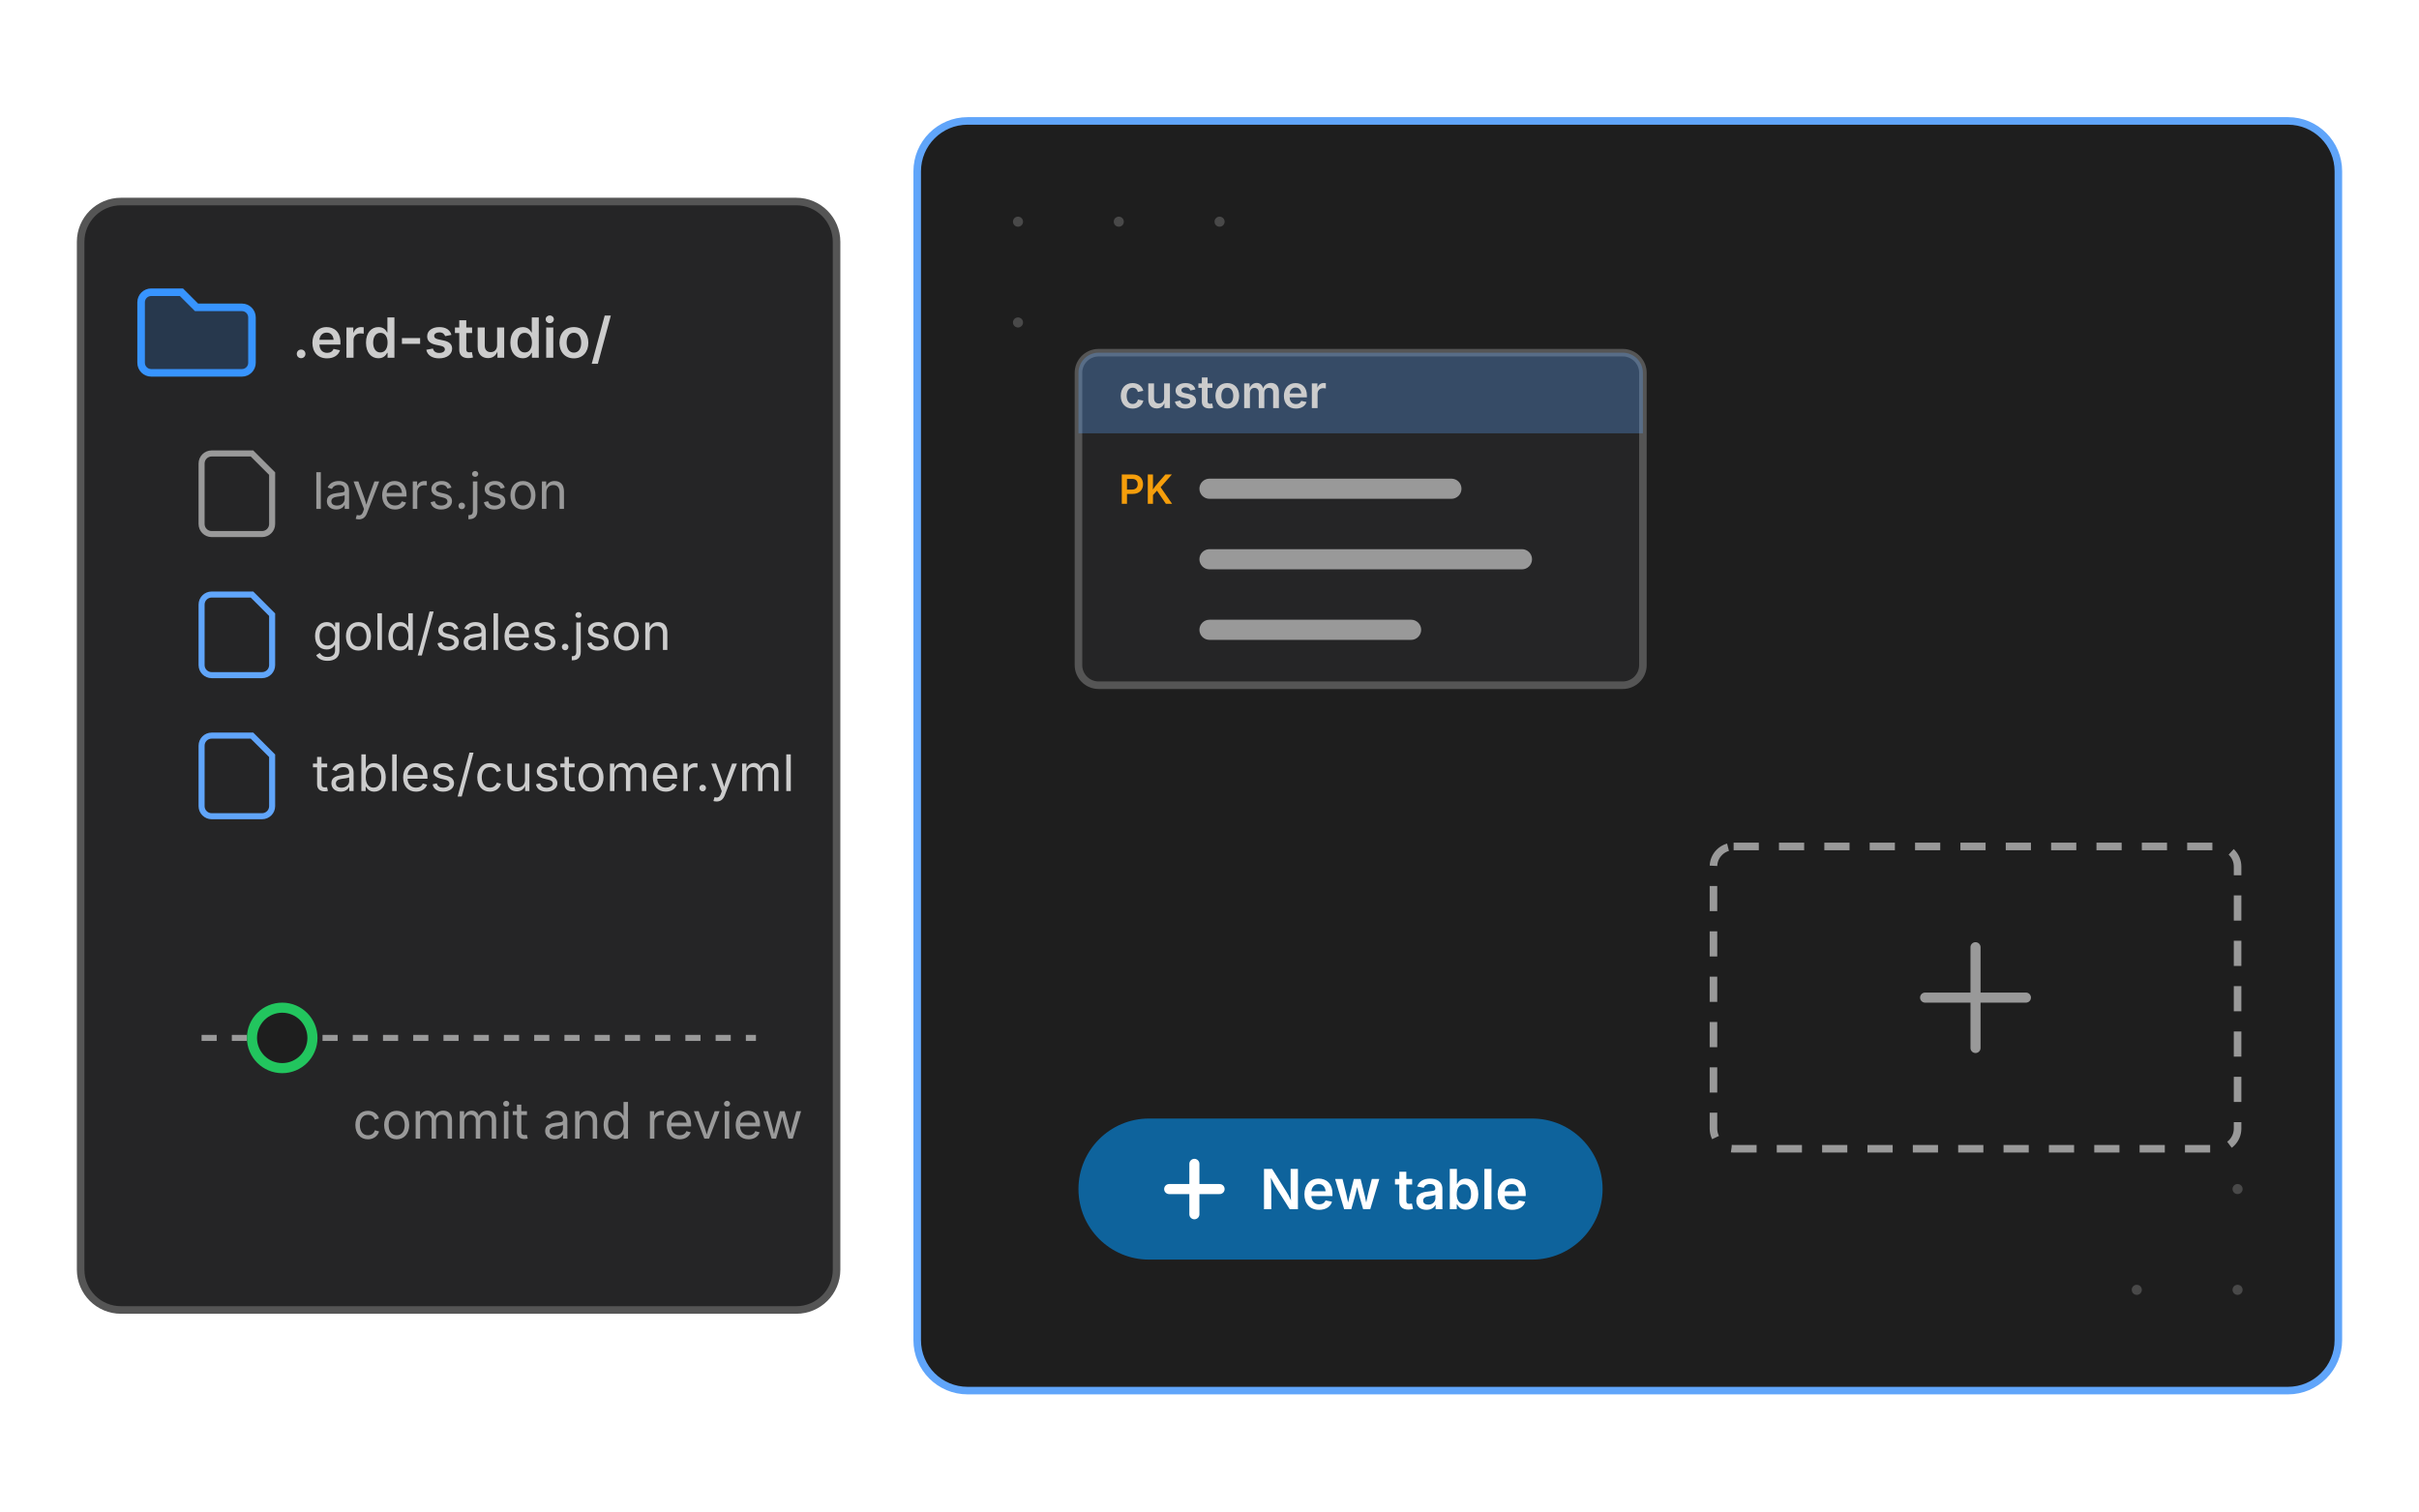
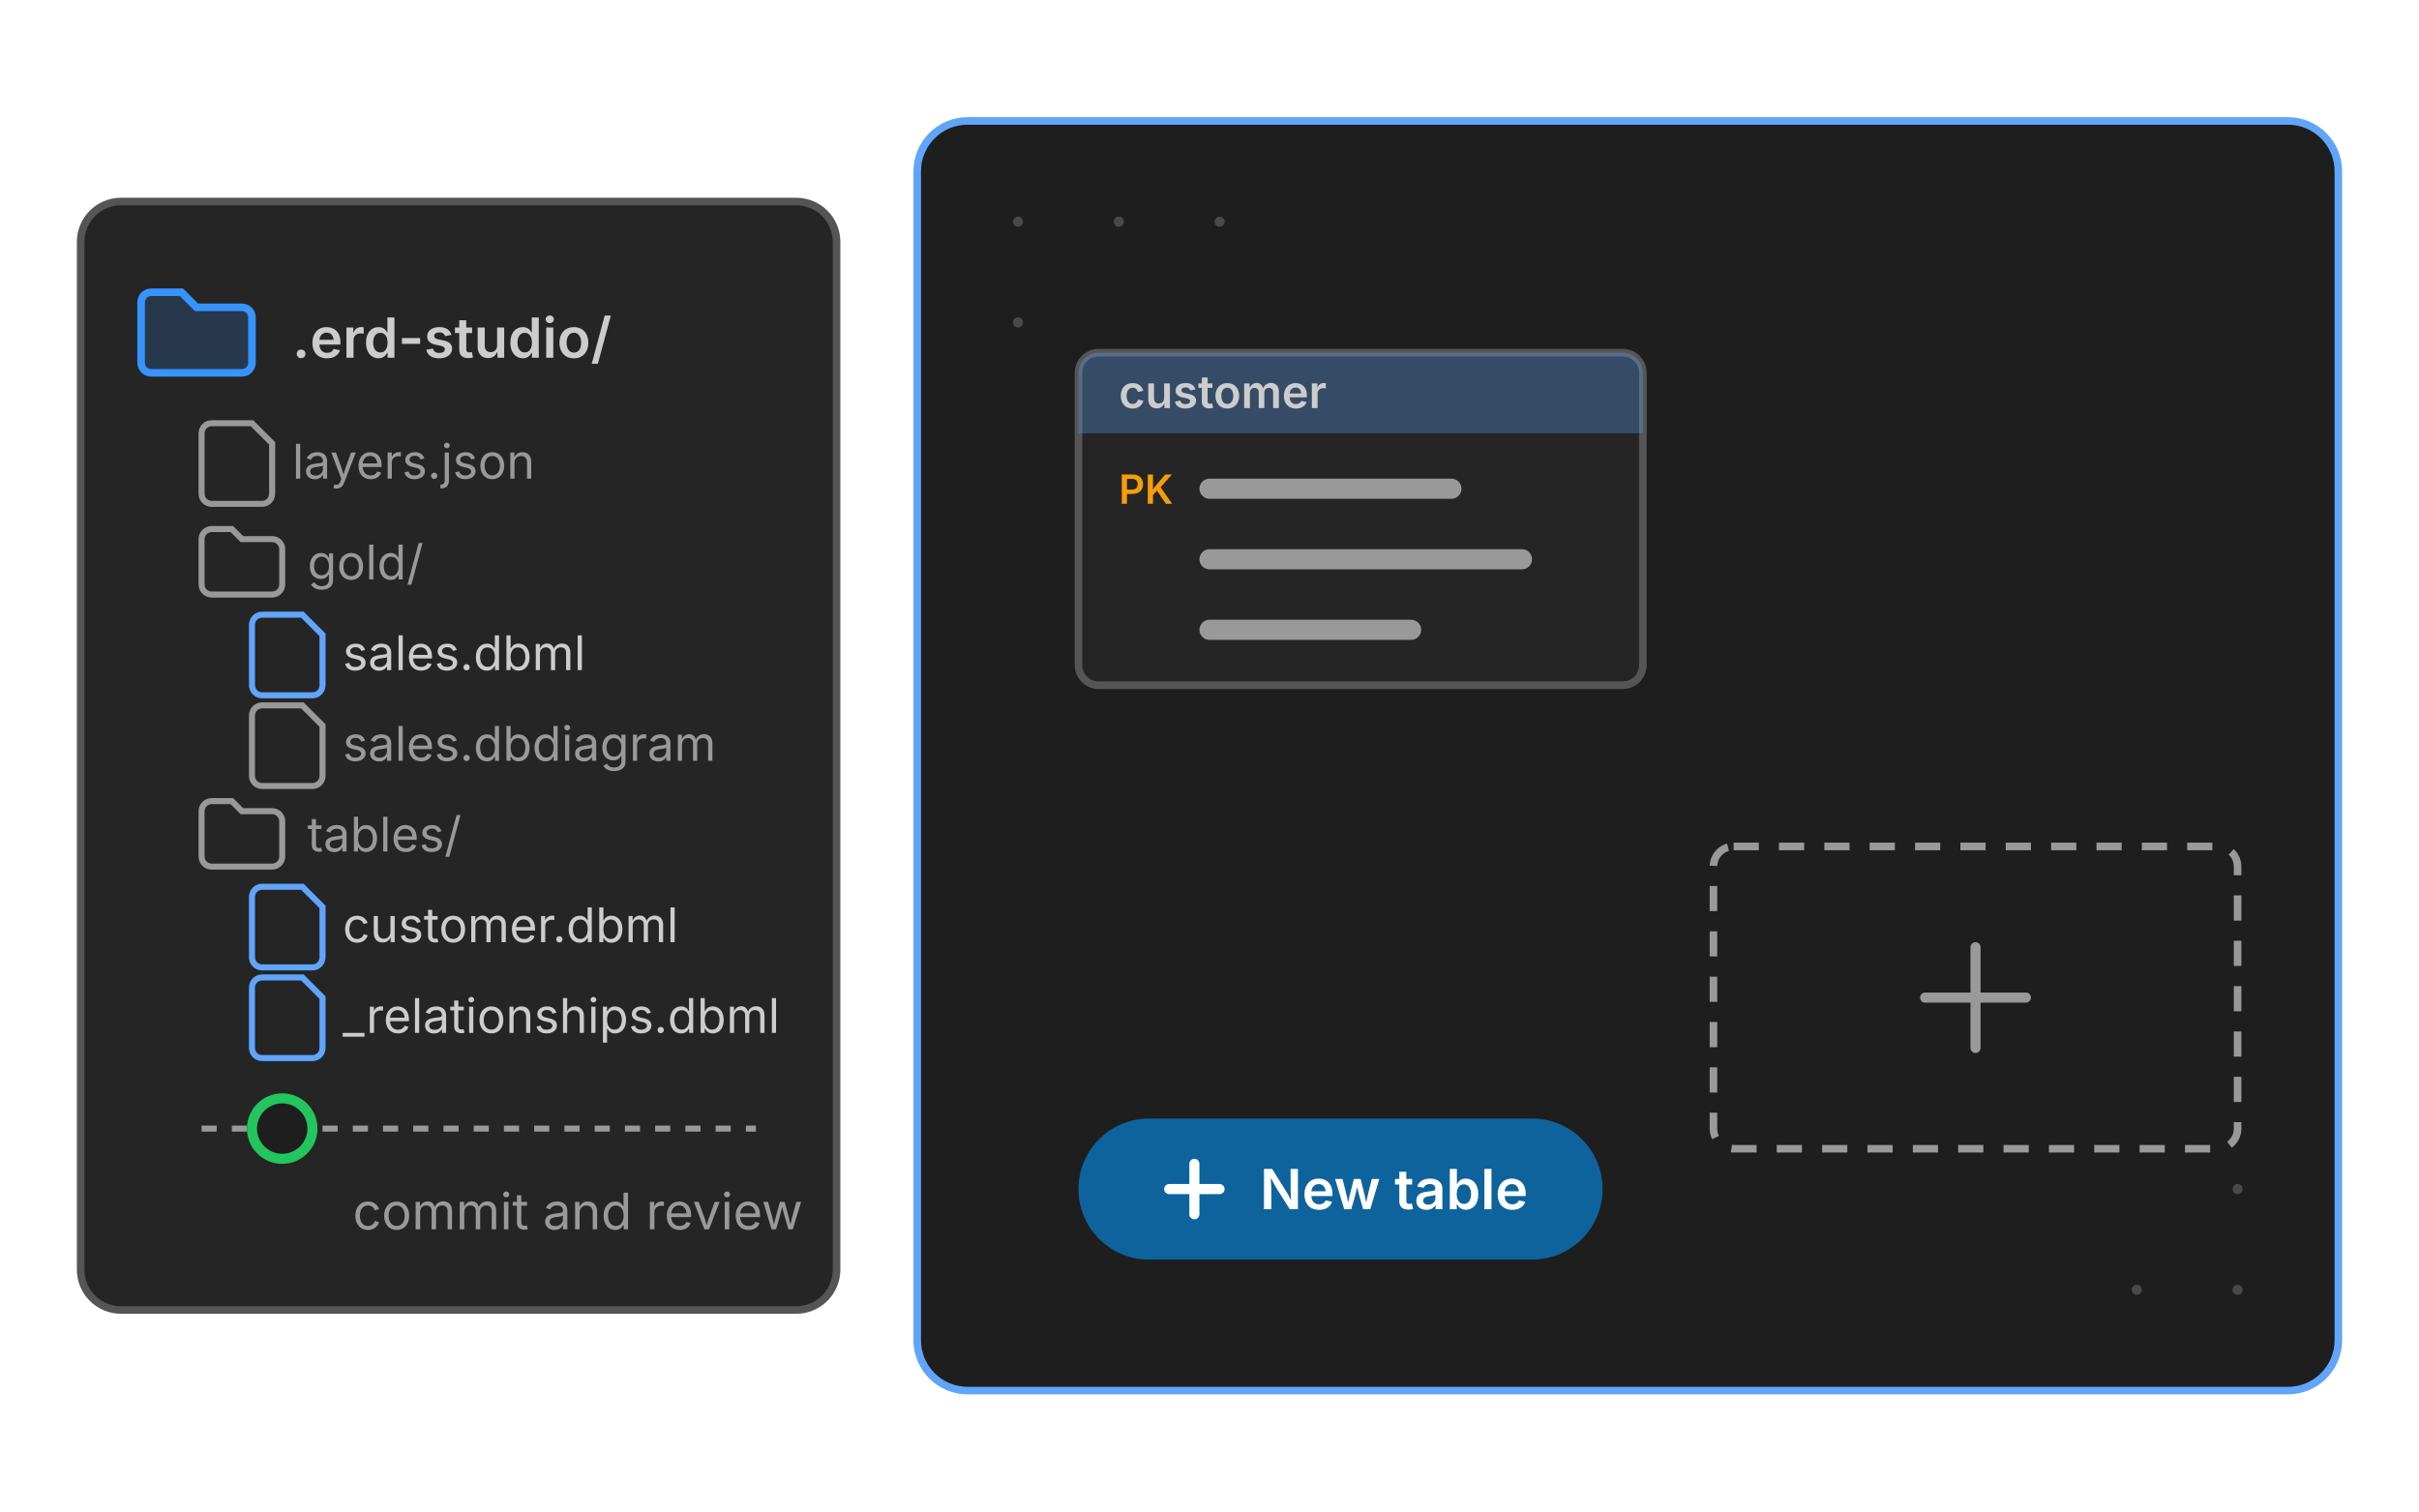
<svg xmlns="http://www.w3.org/2000/svg" viewBox="0 0 480 300" width="480" height="300" font-family="-apple-system, BlinkMacSystemFont, 'Segoe UI', system-ui, sans-serif">
  <style>
    .ew-bg{fill:var(--vscode-editor-background,#1e1e1e)}
    .ew-card{fill:var(--vscode-editorWidget-background,#252526);stroke:var(--vscode-panel-border,#555555);stroke-width:1.5}
    .ew-fg{fill:var(--vscode-foreground,#cccccc)}
    .ew-muted{fill:var(--vscode-descriptionForeground,#999999)}
    .ew-btn{fill:var(--vscode-button-background,#0e639c)}
    .ew-btnfg{fill:var(--vscode-button-foreground,#ffffff)}
    .ew-folder{fill:var(--vscode-textLink-foreground,#3794ff);fill-opacity:0.18;stroke:var(--vscode-textLink-foreground,#3794ff);stroke-width:1.5}
  </style>
  <rect x="16" y="40" width="150" height="220" rx="8" class="ew-card" />
  <g transform="translate(28 56)">
    <path d="M0 4a2 2 0 0 1 2-2h6l3 3h9a2 2 0 0 1 2 2v9a2 2 0 0 1-2 2H2a2 2 0 0 1-2-2z" class="ew-folder" />
    <text x="30" y="15" font-size="11" font-weight="600" class="ew-fg">.erd-studio/</text>
  </g>
-   <g font-size="10" class="ew-muted">
-     <g transform="translate(40 90)">
+   <g font-size="9.5" class="ew-muted">
+     <g transform="translate(40 84)">
      <path d="M0 2a2 2 0 0 1 2-2h8l4 4v10a2 2 0 0 1-2 2H2a2 2 0 0 1-2-2z" fill="none" stroke="var(--vscode-descriptionForeground,#999999)" stroke-width="1.2" />
-       <text x="22" y="11">layers.json</text>
+       <text x="18" y="11">layers.json</text>
    </g>
-     <g transform="translate(40 118)">
+     <g transform="translate(40 104)">
+       <path d="M0 3a2 2 0 0 1 2-2h4l2 2h6a2 2 0 0 1 2 2v7a2 2 0 0 1-2 2H2a2 2 0 0 1-2-2z" fill="none" stroke="var(--vscode-descriptionForeground,#999999)" stroke-width="1.2" />
+       <text x="21" y="11">gold/</text>
+     </g>
+     <g transform="translate(50 122)">
      <path d="M0 2a2 2 0 0 1 2-2h8l4 4v10a2 2 0 0 1-2 2H2a2 2 0 0 1-2-2z" fill="none" stroke="#60a5fa" stroke-width="1.2" />
-       <text x="22" y="11" class="ew-fg">gold/sales.json</text>
+       <text x="18" y="11" class="ew-fg">sales.dbml</text>
    </g>
-     <g transform="translate(40 146)">
+     <g transform="translate(50 140)">
+       <path d="M0 2a2 2 0 0 1 2-2h8l4 4v10a2 2 0 0 1-2 2H2a2 2 0 0 1-2-2z" fill="none" stroke="var(--vscode-descriptionForeground,#999999)" stroke-width="1.2" />
+       <text x="18" y="11">sales.dbdiagram</text>
+     </g>
+     <g transform="translate(40 158)">
+       <path d="M0 3a2 2 0 0 1 2-2h4l2 2h6a2 2 0 0 1 2 2v7a2 2 0 0 1-2 2H2a2 2 0 0 1-2-2z" fill="none" stroke="var(--vscode-descriptionForeground,#999999)" stroke-width="1.2" />
+       <text x="21" y="11">tables/</text>
+     </g>
+     <g transform="translate(50 176)">
      <path d="M0 2a2 2 0 0 1 2-2h8l4 4v10a2 2 0 0 1-2 2H2a2 2 0 0 1-2-2z" fill="none" stroke="#60a5fa" stroke-width="1.2" />
-       <text x="22" y="11" class="ew-fg">tables/customer.yml</text>
+       <text x="18" y="11" class="ew-fg">customer.dbml</text>
+     </g>
+     <g transform="translate(50 194)">
+       <path d="M0 2a2 2 0 0 1 2-2h8l4 4v10a2 2 0 0 1-2 2H2a2 2 0 0 1-2-2z" fill="none" stroke="#60a5fa" stroke-width="1.2" />
+       <text x="18" y="11" class="ew-fg">_relationships.dbml</text>
    </g>
  </g>
-   <g transform="translate(40 196)">
+   <g transform="translate(40 214)">
    <line x1="0" y1="10" x2="110" y2="10" stroke="var(--vscode-descriptionForeground,#999999)" stroke-width="1.2" stroke-dasharray="3 3" />
    <circle cx="16" cy="10" r="6" class="ew-bg" stroke="#22c55e" stroke-width="2" />
    <text x="30" y="30" font-size="10" class="ew-muted">commit and review</text>
  </g>
  <rect x="182" y="24" width="282" height="252" rx="10" class="ew-bg" stroke="#60a5fa" stroke-width="1.5" />
  <g fill="var(--vscode-descriptionForeground,#999999)" opacity="0.35">
    <circle cx="202" cy="44" r="1" />
    <circle cx="222" cy="44" r="1" />
    <circle cx="242" cy="44" r="1" />
    <circle cx="202" cy="64" r="1" />
    <circle cx="444" cy="256" r="1" />
    <circle cx="424" cy="256" r="1" />
    <circle cx="444" cy="236" r="1" />
  </g>
  <g font-size="9" font-weight="600" class="ew-fg">
    <g transform="translate(214 70)">
      <rect width="112" height="66" rx="4" class="ew-card" stroke="#60a5fa" stroke-width="2" />
      <path d="M0 4a4 4 0 0 1 4-4h104a4 4 0 0 1 4 4v12H0z" fill="#60a5fa" fill-opacity="0.3" />
      <text x="8" y="11">customer</text>
      <text x="8" y="30" font-size="8" fill="#f59e0b">PK</text>
      <rect x="24" y="25" width="52" height="4" rx="2" class="ew-muted" />
      <rect x="24" y="39" width="66" height="4" rx="2" class="ew-muted" />
      <rect x="24" y="53" width="44" height="4" rx="2" class="ew-muted" />
    </g>
  </g>
  <g transform="translate(340 168)">
    <rect width="104" height="60" rx="4" fill="none" stroke="var(--vscode-descriptionForeground,#999999)" stroke-width="1.5" stroke-dasharray="5 4" />
    <path d="M52 20 V40 M42 30 H62" fill="none" stroke="var(--vscode-descriptionForeground,#999999)" stroke-width="2" stroke-linecap="round" />
  </g>
  <g transform="translate(214 222)">
    <rect width="104" height="28" rx="14" class="ew-btn" />
    <path d="M18 14 H28 M23 9 V19" fill="none" stroke="var(--vscode-button-foreground,#ffffff)" stroke-width="2" stroke-linecap="round" />
    <text x="36" y="18" font-size="11" font-weight="600" class="ew-btnfg">New table</text>
  </g>
</svg>
